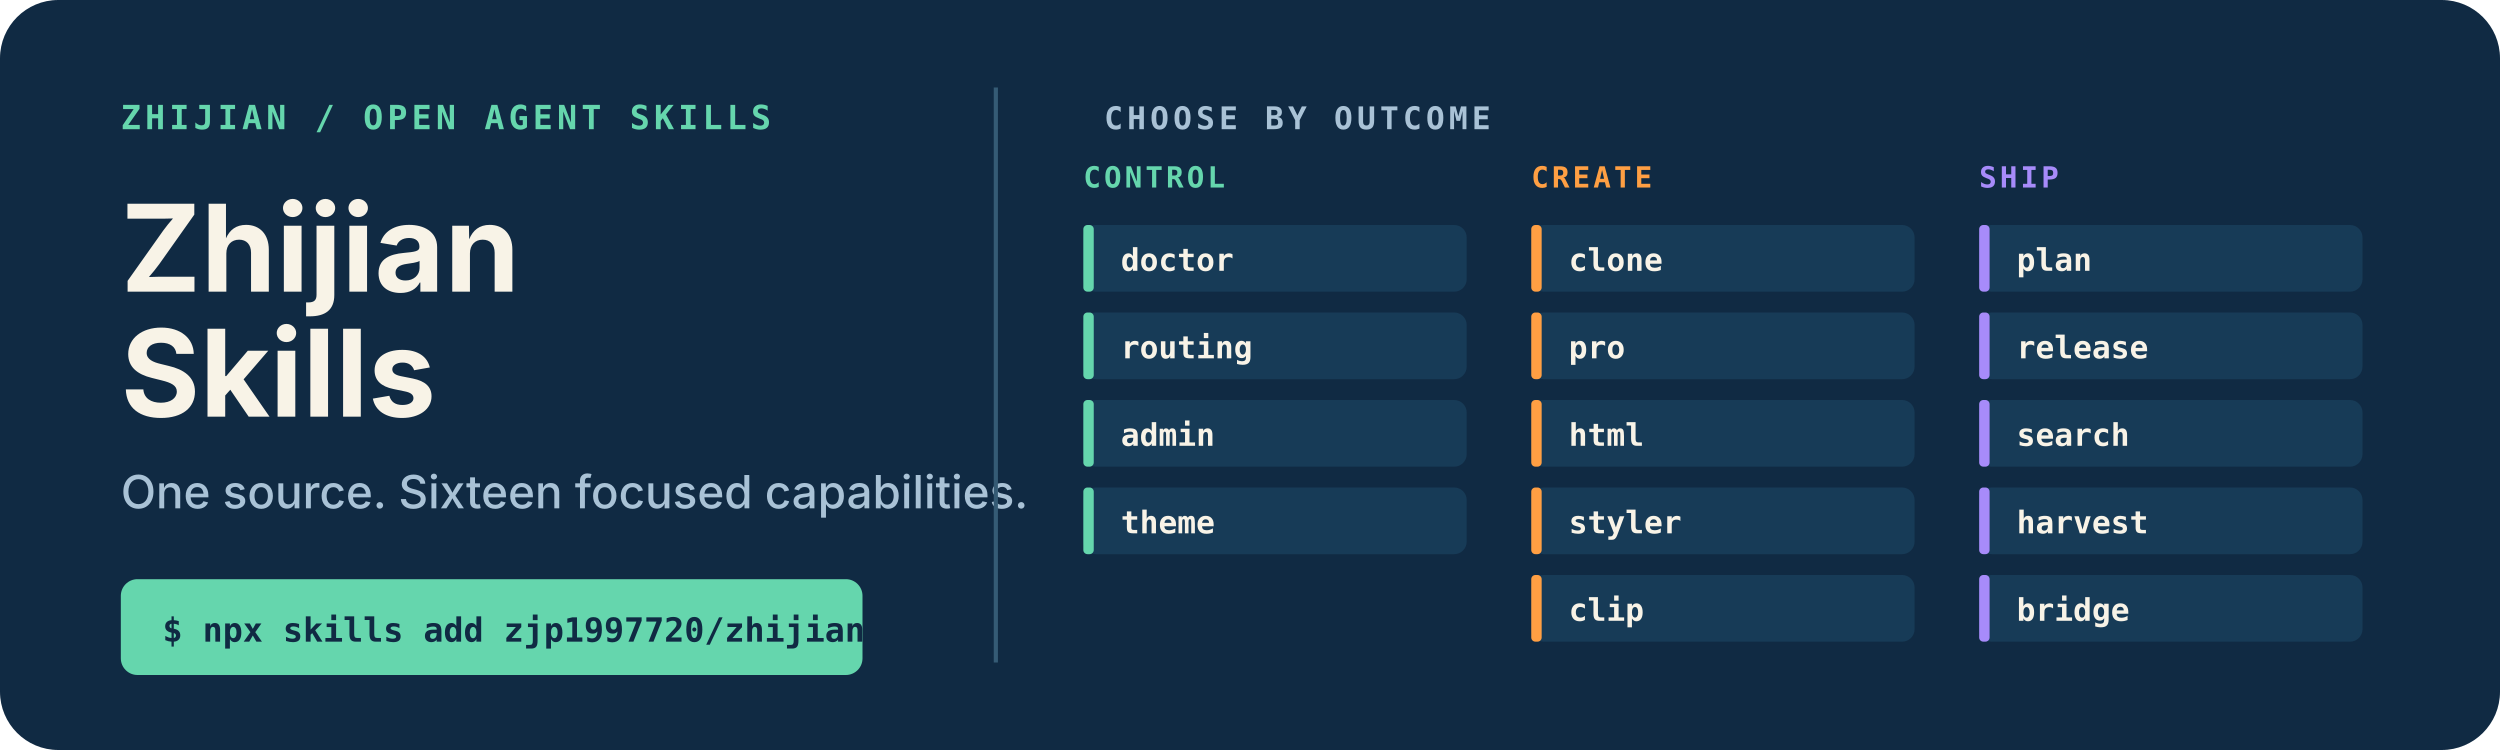
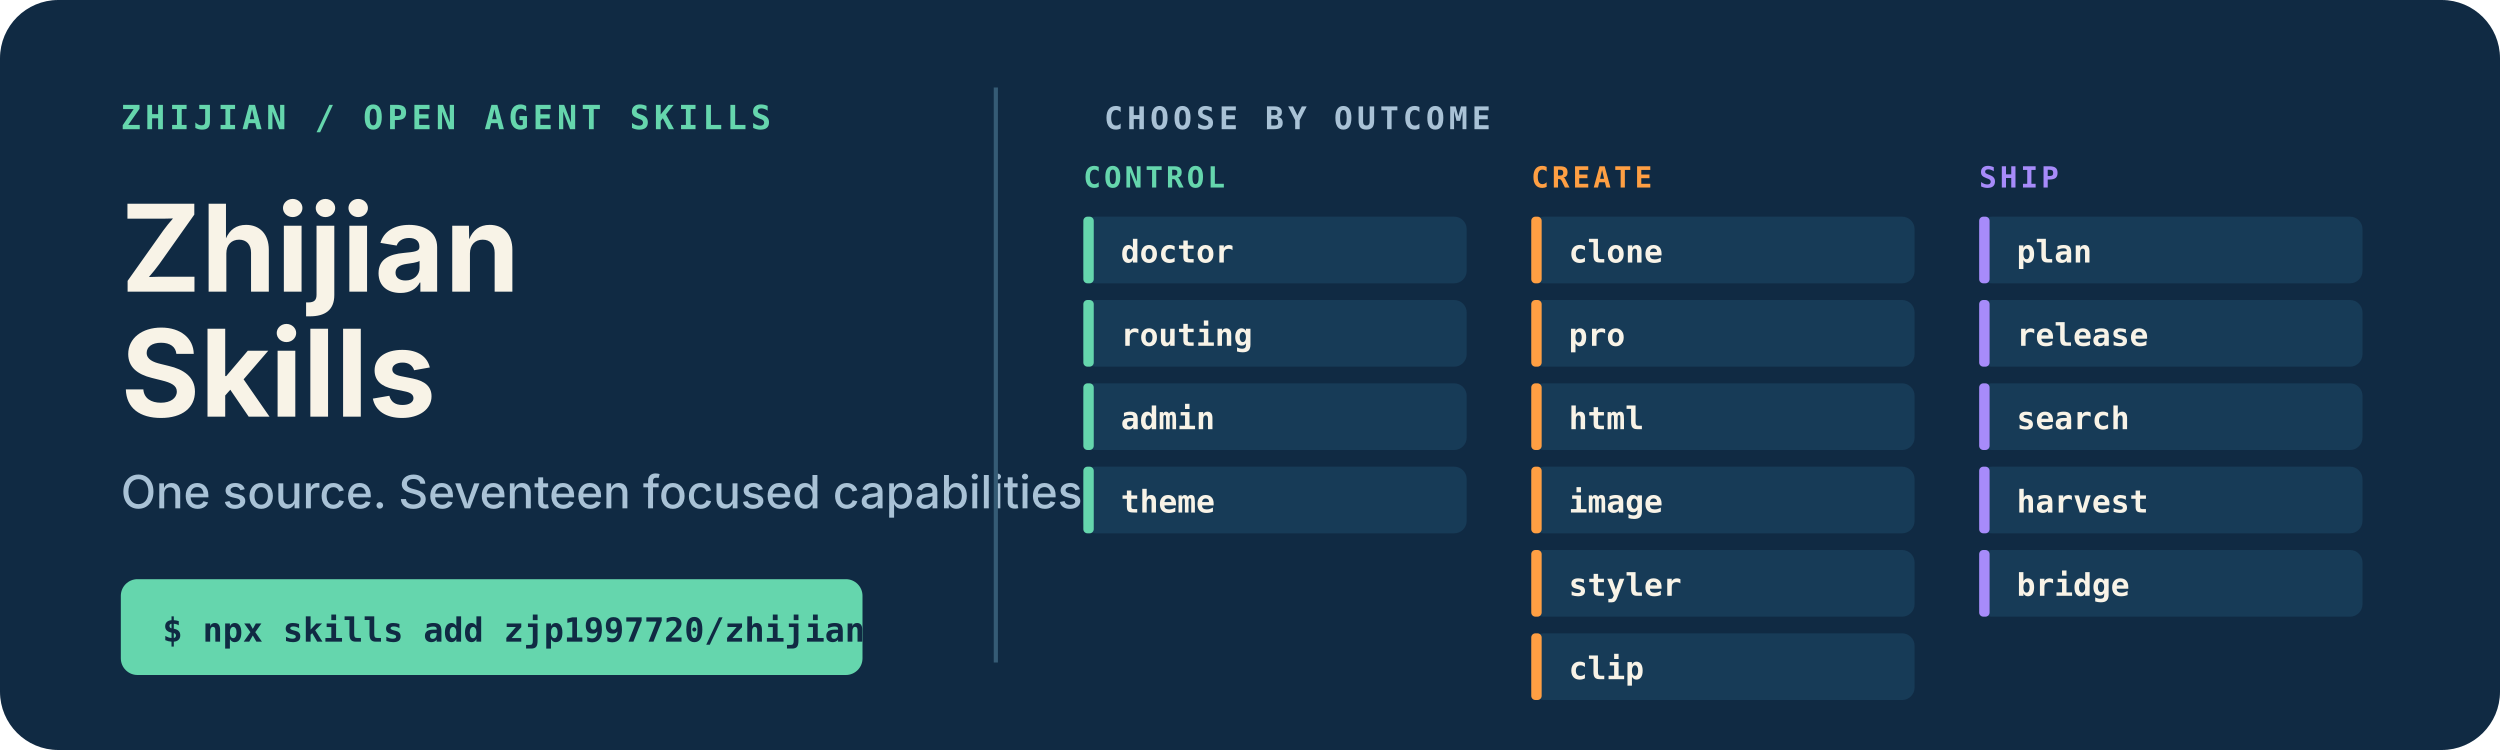
<svg xmlns="http://www.w3.org/2000/svg" viewBox="0 0 1200 360" role="img" aria-labelledby="title desc" data-composition="portfolio-outcome-map">
  <rect width="1200" height="360" rx="28" fill="#102A43" />
  <g data-composition="portfolio-outcome-map">
    <text x="58" y="62" fill="#65D6AD" font-family="ui-monospace,'SFMono-Regular',Menlo,monospace" font-size="16" font-weight="650" letter-spacing="2">ZHIJIAN / OPEN AGENT SKILLS</text>
    <text x="58" y="140" fill="#F8F3E7" font-family="-apple-system,BlinkMacSystemFont,'Segoe UI','PingFang SC',sans-serif" font-size="58" font-weight="700">Zhijian</text>
    <text x="58" y="200" fill="#F8F3E7" font-family="-apple-system,BlinkMacSystemFont,'Segoe UI','PingFang SC',sans-serif" font-size="58" font-weight="700">Skills</text>
-     <text x="58" y="244" fill="#A9C2D6" font-family="-apple-system,BlinkMacSystemFont,'Segoe UI','PingFang SC',sans-serif" font-size="22" font-weight="450">One source. Sixteen focused capabilities.</text>
+     <text x="58" y="244" fill="#A9C2D6" font-family="-apple-system,BlinkMacSystemFont,'Segoe UI','PingFang SC',sans-serif" font-size="22" font-weight="450">One source. Seventeen focused capabilities.</text>
    <rect x="58" y="278" width="356" height="46" rx="8" fill="#65D6AD" stroke="none" stroke-width="1" />
    <text x="78" y="308" fill="#102A43" font-family="ui-monospace,'SFMono-Regular',Menlo,monospace" font-size="16" font-weight="700">$ npx skills add zjp1997720/zhijian-skills</text>
    <line x1="478" y1="42" x2="478" y2="318" stroke="#355B75" stroke-width="2" />
    <text x="530" y="62" fill="#A9C2D6" font-family="ui-monospace,'SFMono-Regular',Menlo,monospace" font-size="15" font-weight="650" letter-spacing="2">CHOOSE BY OUTCOME</text>
    <text x="520" y="90" fill="#65D6AD" font-family="ui-monospace,'SFMono-Regular',Menlo,monospace" font-size="14" font-weight="700" letter-spacing="1.5">CONTROL</text>
-     <rect x="520" y="108" width="184" height="32" rx="6" fill="#173B57" stroke="none" stroke-width="1" />
-     <rect x="520" y="108" width="5" height="32" rx="2" fill="#65D6AD" stroke="none" stroke-width="1" />
-     <text x="538" y="130" fill="#F8F3E7" font-family="ui-monospace,'SFMono-Regular',Menlo,monospace" font-size="15" font-weight="600">doctor</text>
-     <rect x="520" y="150" width="184" height="32" rx="6" fill="#173B57" stroke="none" stroke-width="1" />
-     <rect x="520" y="150" width="5" height="32" rx="2" fill="#65D6AD" stroke="none" stroke-width="1" />
-     <text x="538" y="172" fill="#F8F3E7" font-family="ui-monospace,'SFMono-Regular',Menlo,monospace" font-size="15" font-weight="600">routing</text>
-     <rect x="520" y="192" width="184" height="32" rx="6" fill="#173B57" stroke="none" stroke-width="1" />
-     <rect x="520" y="192" width="5" height="32" rx="2" fill="#65D6AD" stroke="none" stroke-width="1" />
-     <text x="538" y="214" fill="#F8F3E7" font-family="ui-monospace,'SFMono-Regular',Menlo,monospace" font-size="15" font-weight="600">admin</text>
-     <rect x="520" y="234" width="184" height="32" rx="6" fill="#173B57" stroke="none" stroke-width="1" />
-     <rect x="520" y="234" width="5" height="32" rx="2" fill="#65D6AD" stroke="none" stroke-width="1" />
-     <text x="538" y="256" fill="#F8F3E7" font-family="ui-monospace,'SFMono-Regular',Menlo,monospace" font-size="15" font-weight="600">theme</text>
+     <rect x="520" y="104" width="184" height="32" rx="6" fill="#173B57" stroke="none" stroke-width="1" />
+     <rect x="520" y="104" width="5" height="32" rx="2" fill="#65D6AD" stroke="none" stroke-width="1" />
+     <text x="538" y="126" fill="#F8F3E7" font-family="ui-monospace,'SFMono-Regular',Menlo,monospace" font-size="15" font-weight="600">doctor</text>
+     <rect x="520" y="144" width="184" height="32" rx="6" fill="#173B57" stroke="none" stroke-width="1" />
+     <rect x="520" y="144" width="5" height="32" rx="2" fill="#65D6AD" stroke="none" stroke-width="1" />
+     <text x="538" y="166" fill="#F8F3E7" font-family="ui-monospace,'SFMono-Regular',Menlo,monospace" font-size="15" font-weight="600">routing</text>
+     <rect x="520" y="184" width="184" height="32" rx="6" fill="#173B57" stroke="none" stroke-width="1" />
+     <rect x="520" y="184" width="5" height="32" rx="2" fill="#65D6AD" stroke="none" stroke-width="1" />
+     <text x="538" y="206" fill="#F8F3E7" font-family="ui-monospace,'SFMono-Regular',Menlo,monospace" font-size="15" font-weight="600">admin</text>
+     <rect x="520" y="224" width="184" height="32" rx="6" fill="#173B57" stroke="none" stroke-width="1" />
+     <rect x="520" y="224" width="5" height="32" rx="2" fill="#65D6AD" stroke="none" stroke-width="1" />
+     <text x="538" y="246" fill="#F8F3E7" font-family="ui-monospace,'SFMono-Regular',Menlo,monospace" font-size="15" font-weight="600">theme</text>
    <text x="735" y="90" fill="#FF9F43" font-family="ui-monospace,'SFMono-Regular',Menlo,monospace" font-size="14" font-weight="700" letter-spacing="1.5">CREATE</text>
-     <rect x="735" y="108" width="184" height="32" rx="6" fill="#173B57" stroke="none" stroke-width="1" />
-     <rect x="735" y="108" width="5" height="32" rx="2" fill="#FF9F43" stroke="none" stroke-width="1" />
-     <text x="753" y="130" fill="#F8F3E7" font-family="ui-monospace,'SFMono-Regular',Menlo,monospace" font-size="15" font-weight="600">clone</text>
-     <rect x="735" y="150" width="184" height="32" rx="6" fill="#173B57" stroke="none" stroke-width="1" />
-     <rect x="735" y="150" width="5" height="32" rx="2" fill="#FF9F43" stroke="none" stroke-width="1" />
-     <text x="753" y="172" fill="#F8F3E7" font-family="ui-monospace,'SFMono-Regular',Menlo,monospace" font-size="15" font-weight="600">pro</text>
-     <rect x="735" y="192" width="184" height="32" rx="6" fill="#173B57" stroke="none" stroke-width="1" />
-     <rect x="735" y="192" width="5" height="32" rx="2" fill="#FF9F43" stroke="none" stroke-width="1" />
-     <text x="753" y="214" fill="#F8F3E7" font-family="ui-monospace,'SFMono-Regular',Menlo,monospace" font-size="15" font-weight="600">html</text>
-     <rect x="735" y="234" width="184" height="32" rx="6" fill="#173B57" stroke="none" stroke-width="1" />
-     <rect x="735" y="234" width="5" height="32" rx="2" fill="#FF9F43" stroke="none" stroke-width="1" />
-     <text x="753" y="256" fill="#F8F3E7" font-family="ui-monospace,'SFMono-Regular',Menlo,monospace" font-size="15" font-weight="600">styler</text>
-     <rect x="735" y="276" width="184" height="32" rx="6" fill="#173B57" stroke="none" stroke-width="1" />
-     <rect x="735" y="276" width="5" height="32" rx="2" fill="#FF9F43" stroke="none" stroke-width="1" />
-     <text x="753" y="298" fill="#F8F3E7" font-family="ui-monospace,'SFMono-Regular',Menlo,monospace" font-size="15" font-weight="600">clip</text>
+     <rect x="735" y="104" width="184" height="32" rx="6" fill="#173B57" stroke="none" stroke-width="1" />
+     <rect x="735" y="104" width="5" height="32" rx="2" fill="#FF9F43" stroke="none" stroke-width="1" />
+     <text x="753" y="126" fill="#F8F3E7" font-family="ui-monospace,'SFMono-Regular',Menlo,monospace" font-size="15" font-weight="600">clone</text>
+     <rect x="735" y="144" width="184" height="32" rx="6" fill="#173B57" stroke="none" stroke-width="1" />
+     <rect x="735" y="144" width="5" height="32" rx="2" fill="#FF9F43" stroke="none" stroke-width="1" />
+     <text x="753" y="166" fill="#F8F3E7" font-family="ui-monospace,'SFMono-Regular',Menlo,monospace" font-size="15" font-weight="600">pro</text>
+     <rect x="735" y="184" width="184" height="32" rx="6" fill="#173B57" stroke="none" stroke-width="1" />
+     <rect x="735" y="184" width="5" height="32" rx="2" fill="#FF9F43" stroke="none" stroke-width="1" />
+     <text x="753" y="206" fill="#F8F3E7" font-family="ui-monospace,'SFMono-Regular',Menlo,monospace" font-size="15" font-weight="600">html</text>
+     <rect x="735" y="224" width="184" height="32" rx="6" fill="#173B57" stroke="none" stroke-width="1" />
+     <rect x="735" y="224" width="5" height="32" rx="2" fill="#FF9F43" stroke="none" stroke-width="1" />
+     <text x="753" y="246" fill="#F8F3E7" font-family="ui-monospace,'SFMono-Regular',Menlo,monospace" font-size="15" font-weight="600">image</text>
+     <rect x="735" y="264" width="184" height="32" rx="6" fill="#173B57" stroke="none" stroke-width="1" />
+     <rect x="735" y="264" width="5" height="32" rx="2" fill="#FF9F43" stroke="none" stroke-width="1" />
+     <text x="753" y="286" fill="#F8F3E7" font-family="ui-monospace,'SFMono-Regular',Menlo,monospace" font-size="15" font-weight="600">styler</text>
+     <rect x="735" y="304" width="184" height="32" rx="6" fill="#173B57" stroke="none" stroke-width="1" />
+     <rect x="735" y="304" width="5" height="32" rx="2" fill="#FF9F43" stroke="none" stroke-width="1" />
+     <text x="753" y="326" fill="#F8F3E7" font-family="ui-monospace,'SFMono-Regular',Menlo,monospace" font-size="15" font-weight="600">clip</text>
    <text x="950" y="90" fill="#A78BFA" font-family="ui-monospace,'SFMono-Regular',Menlo,monospace" font-size="14" font-weight="700" letter-spacing="1.5">SHIP</text>
-     <rect x="950" y="108" width="184" height="32" rx="6" fill="#173B57" stroke="none" stroke-width="1" />
-     <rect x="950" y="108" width="5" height="32" rx="2" fill="#A78BFA" stroke="none" stroke-width="1" />
-     <text x="968" y="130" fill="#F8F3E7" font-family="ui-monospace,'SFMono-Regular',Menlo,monospace" font-size="15" font-weight="600">plan</text>
-     <rect x="950" y="150" width="184" height="32" rx="6" fill="#173B57" stroke="none" stroke-width="1" />
-     <rect x="950" y="150" width="5" height="32" rx="2" fill="#A78BFA" stroke="none" stroke-width="1" />
-     <text x="968" y="172" fill="#F8F3E7" font-family="ui-monospace,'SFMono-Regular',Menlo,monospace" font-size="15" font-weight="600">release</text>
-     <rect x="950" y="192" width="184" height="32" rx="6" fill="#173B57" stroke="none" stroke-width="1" />
-     <rect x="950" y="192" width="5" height="32" rx="2" fill="#A78BFA" stroke="none" stroke-width="1" />
-     <text x="968" y="214" fill="#F8F3E7" font-family="ui-monospace,'SFMono-Regular',Menlo,monospace" font-size="15" font-weight="600">search</text>
-     <rect x="950" y="234" width="184" height="32" rx="6" fill="#173B57" stroke="none" stroke-width="1" />
-     <rect x="950" y="234" width="5" height="32" rx="2" fill="#A78BFA" stroke="none" stroke-width="1" />
-     <text x="968" y="256" fill="#F8F3E7" font-family="ui-monospace,'SFMono-Regular',Menlo,monospace" font-size="15" font-weight="600">harvest</text>
-     <rect x="950" y="276" width="184" height="32" rx="6" fill="#173B57" stroke="none" stroke-width="1" />
-     <rect x="950" y="276" width="5" height="32" rx="2" fill="#A78BFA" stroke="none" stroke-width="1" />
-     <text x="968" y="298" fill="#F8F3E7" font-family="ui-monospace,'SFMono-Regular',Menlo,monospace" font-size="15" font-weight="600">bridge</text>
+     <rect x="950" y="104" width="184" height="32" rx="6" fill="#173B57" stroke="none" stroke-width="1" />
+     <rect x="950" y="104" width="5" height="32" rx="2" fill="#A78BFA" stroke="none" stroke-width="1" />
+     <text x="968" y="126" fill="#F8F3E7" font-family="ui-monospace,'SFMono-Regular',Menlo,monospace" font-size="15" font-weight="600">plan</text>
+     <rect x="950" y="144" width="184" height="32" rx="6" fill="#173B57" stroke="none" stroke-width="1" />
+     <rect x="950" y="144" width="5" height="32" rx="2" fill="#A78BFA" stroke="none" stroke-width="1" />
+     <text x="968" y="166" fill="#F8F3E7" font-family="ui-monospace,'SFMono-Regular',Menlo,monospace" font-size="15" font-weight="600">release</text>
+     <rect x="950" y="184" width="184" height="32" rx="6" fill="#173B57" stroke="none" stroke-width="1" />
+     <rect x="950" y="184" width="5" height="32" rx="2" fill="#A78BFA" stroke="none" stroke-width="1" />
+     <text x="968" y="206" fill="#F8F3E7" font-family="ui-monospace,'SFMono-Regular',Menlo,monospace" font-size="15" font-weight="600">search</text>
+     <rect x="950" y="224" width="184" height="32" rx="6" fill="#173B57" stroke="none" stroke-width="1" />
+     <rect x="950" y="224" width="5" height="32" rx="2" fill="#A78BFA" stroke="none" stroke-width="1" />
+     <text x="968" y="246" fill="#F8F3E7" font-family="ui-monospace,'SFMono-Regular',Menlo,monospace" font-size="15" font-weight="600">harvest</text>
+     <rect x="950" y="264" width="184" height="32" rx="6" fill="#173B57" stroke="none" stroke-width="1" />
+     <rect x="950" y="264" width="5" height="32" rx="2" fill="#A78BFA" stroke="none" stroke-width="1" />
+     <text x="968" y="286" fill="#F8F3E7" font-family="ui-monospace,'SFMono-Regular',Menlo,monospace" font-size="15" font-weight="600">bridge</text>
  </g>
</svg>
